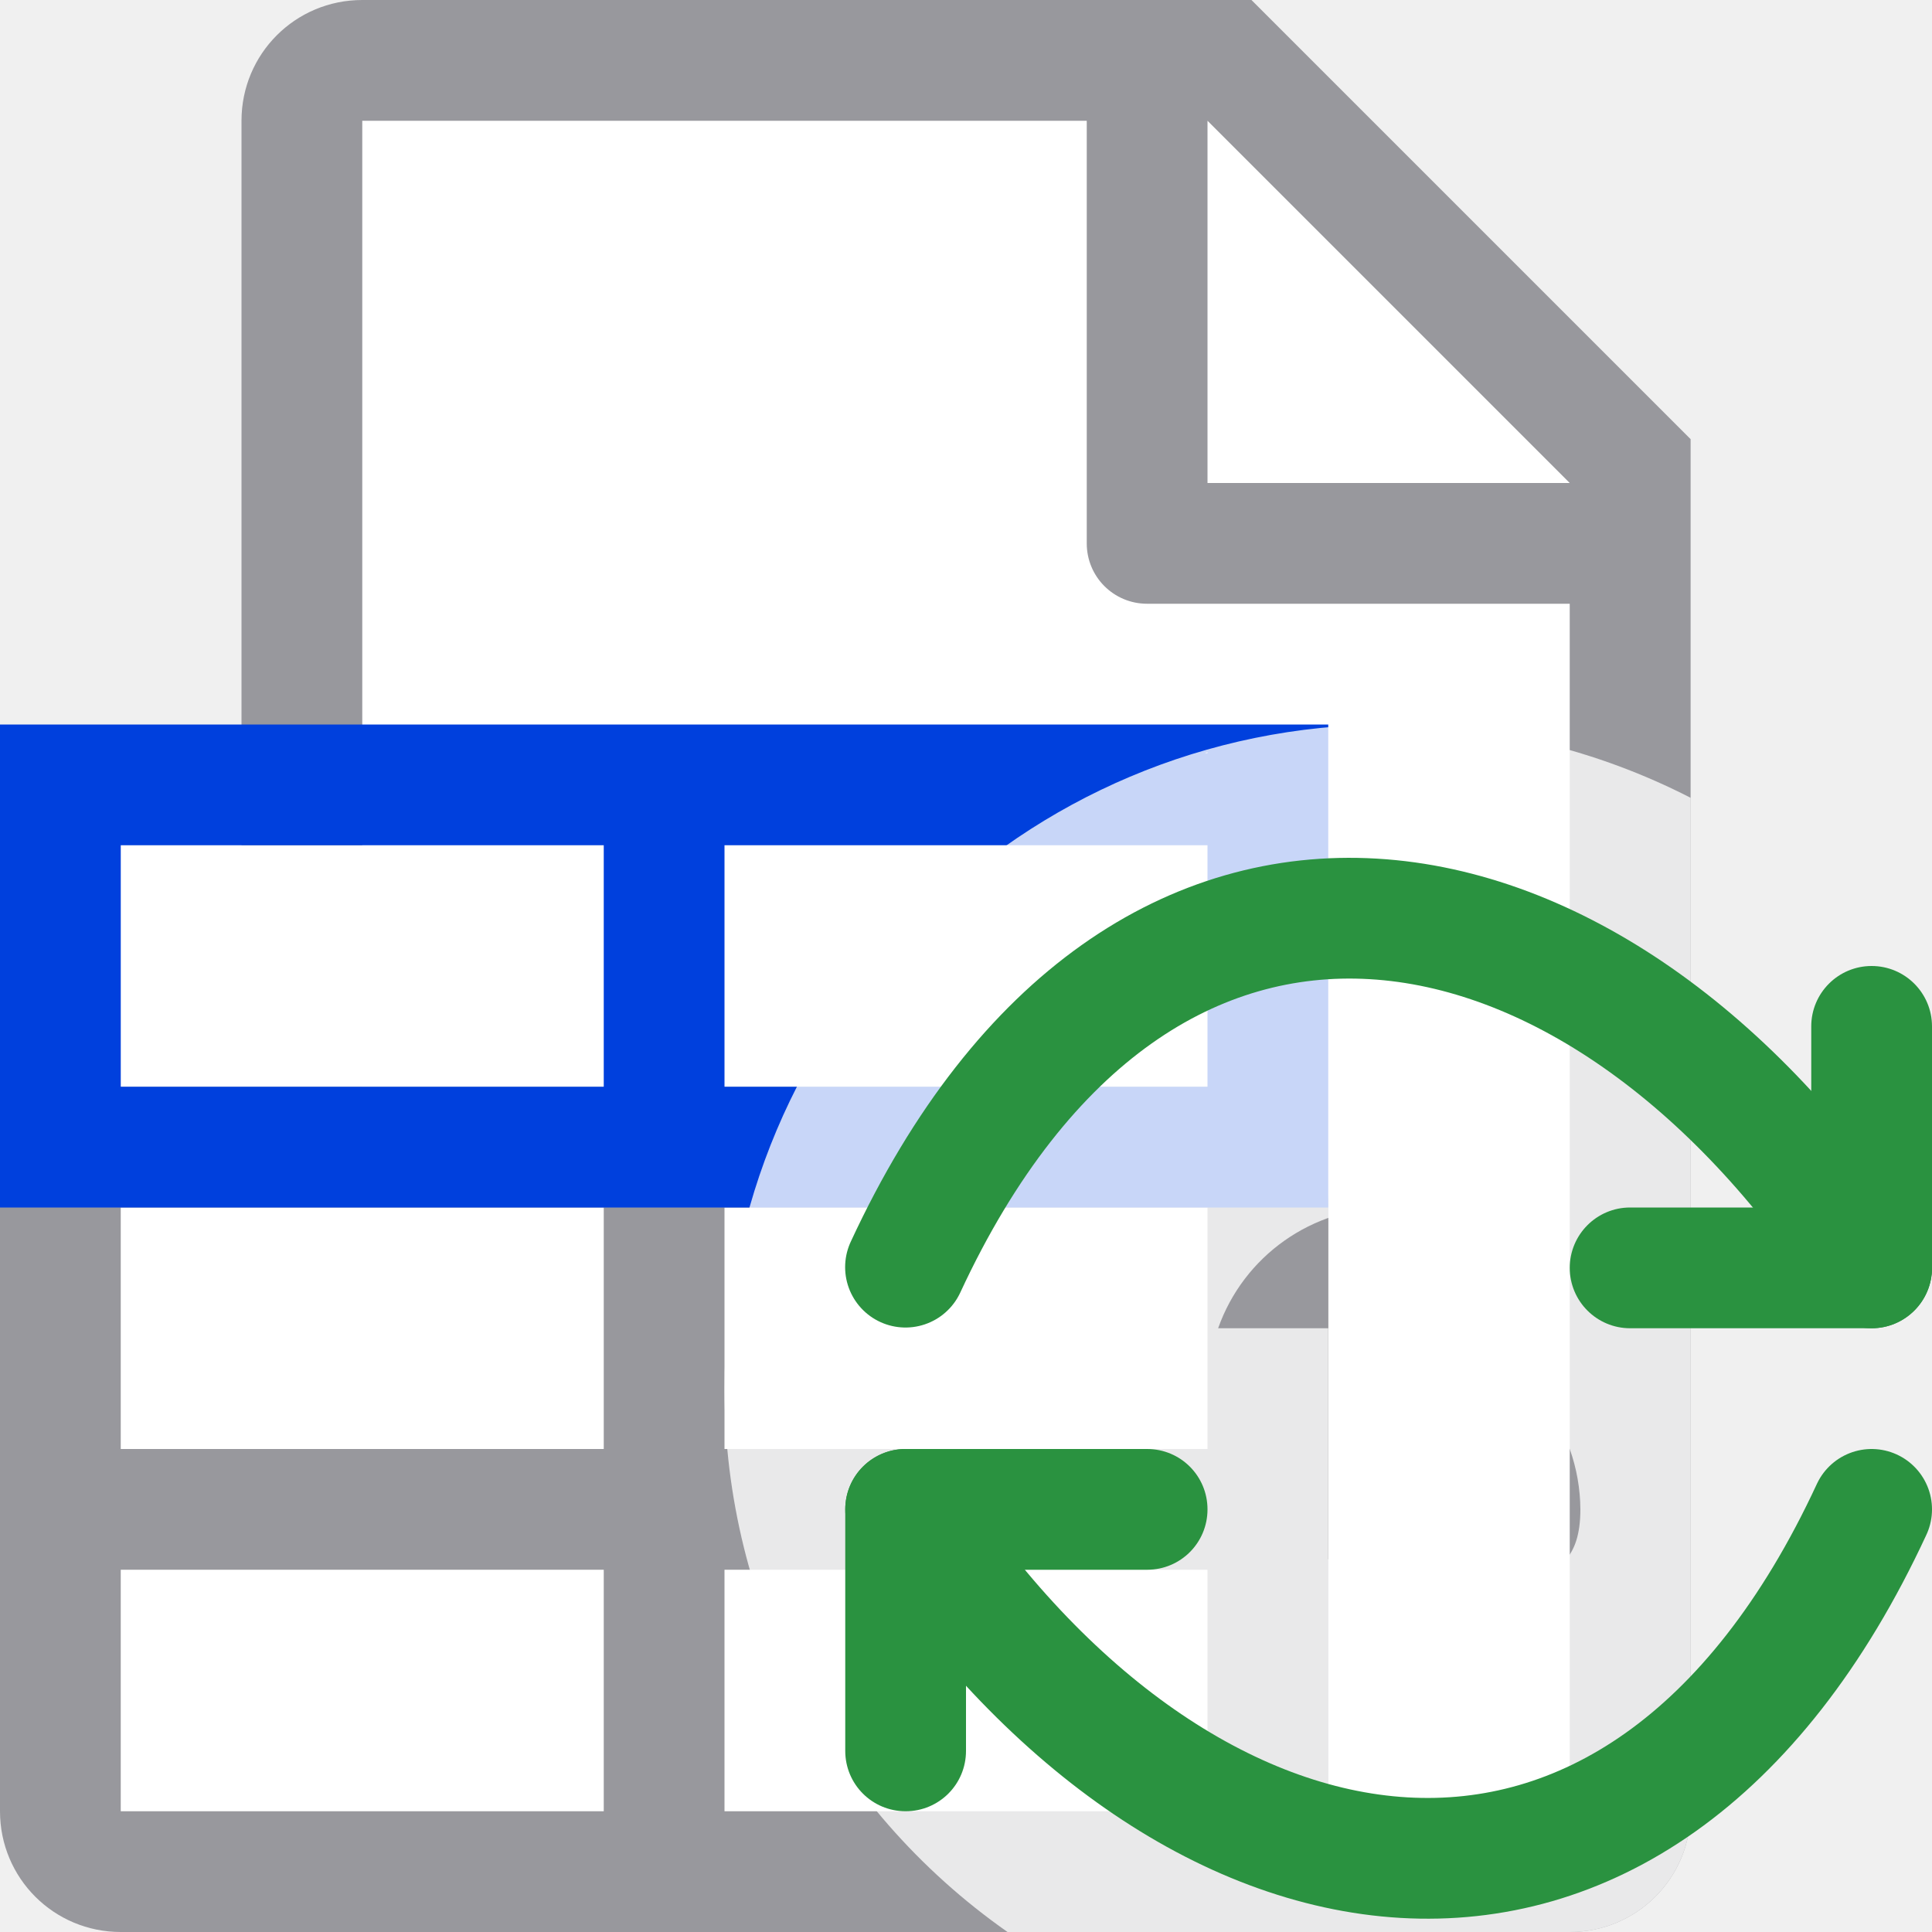
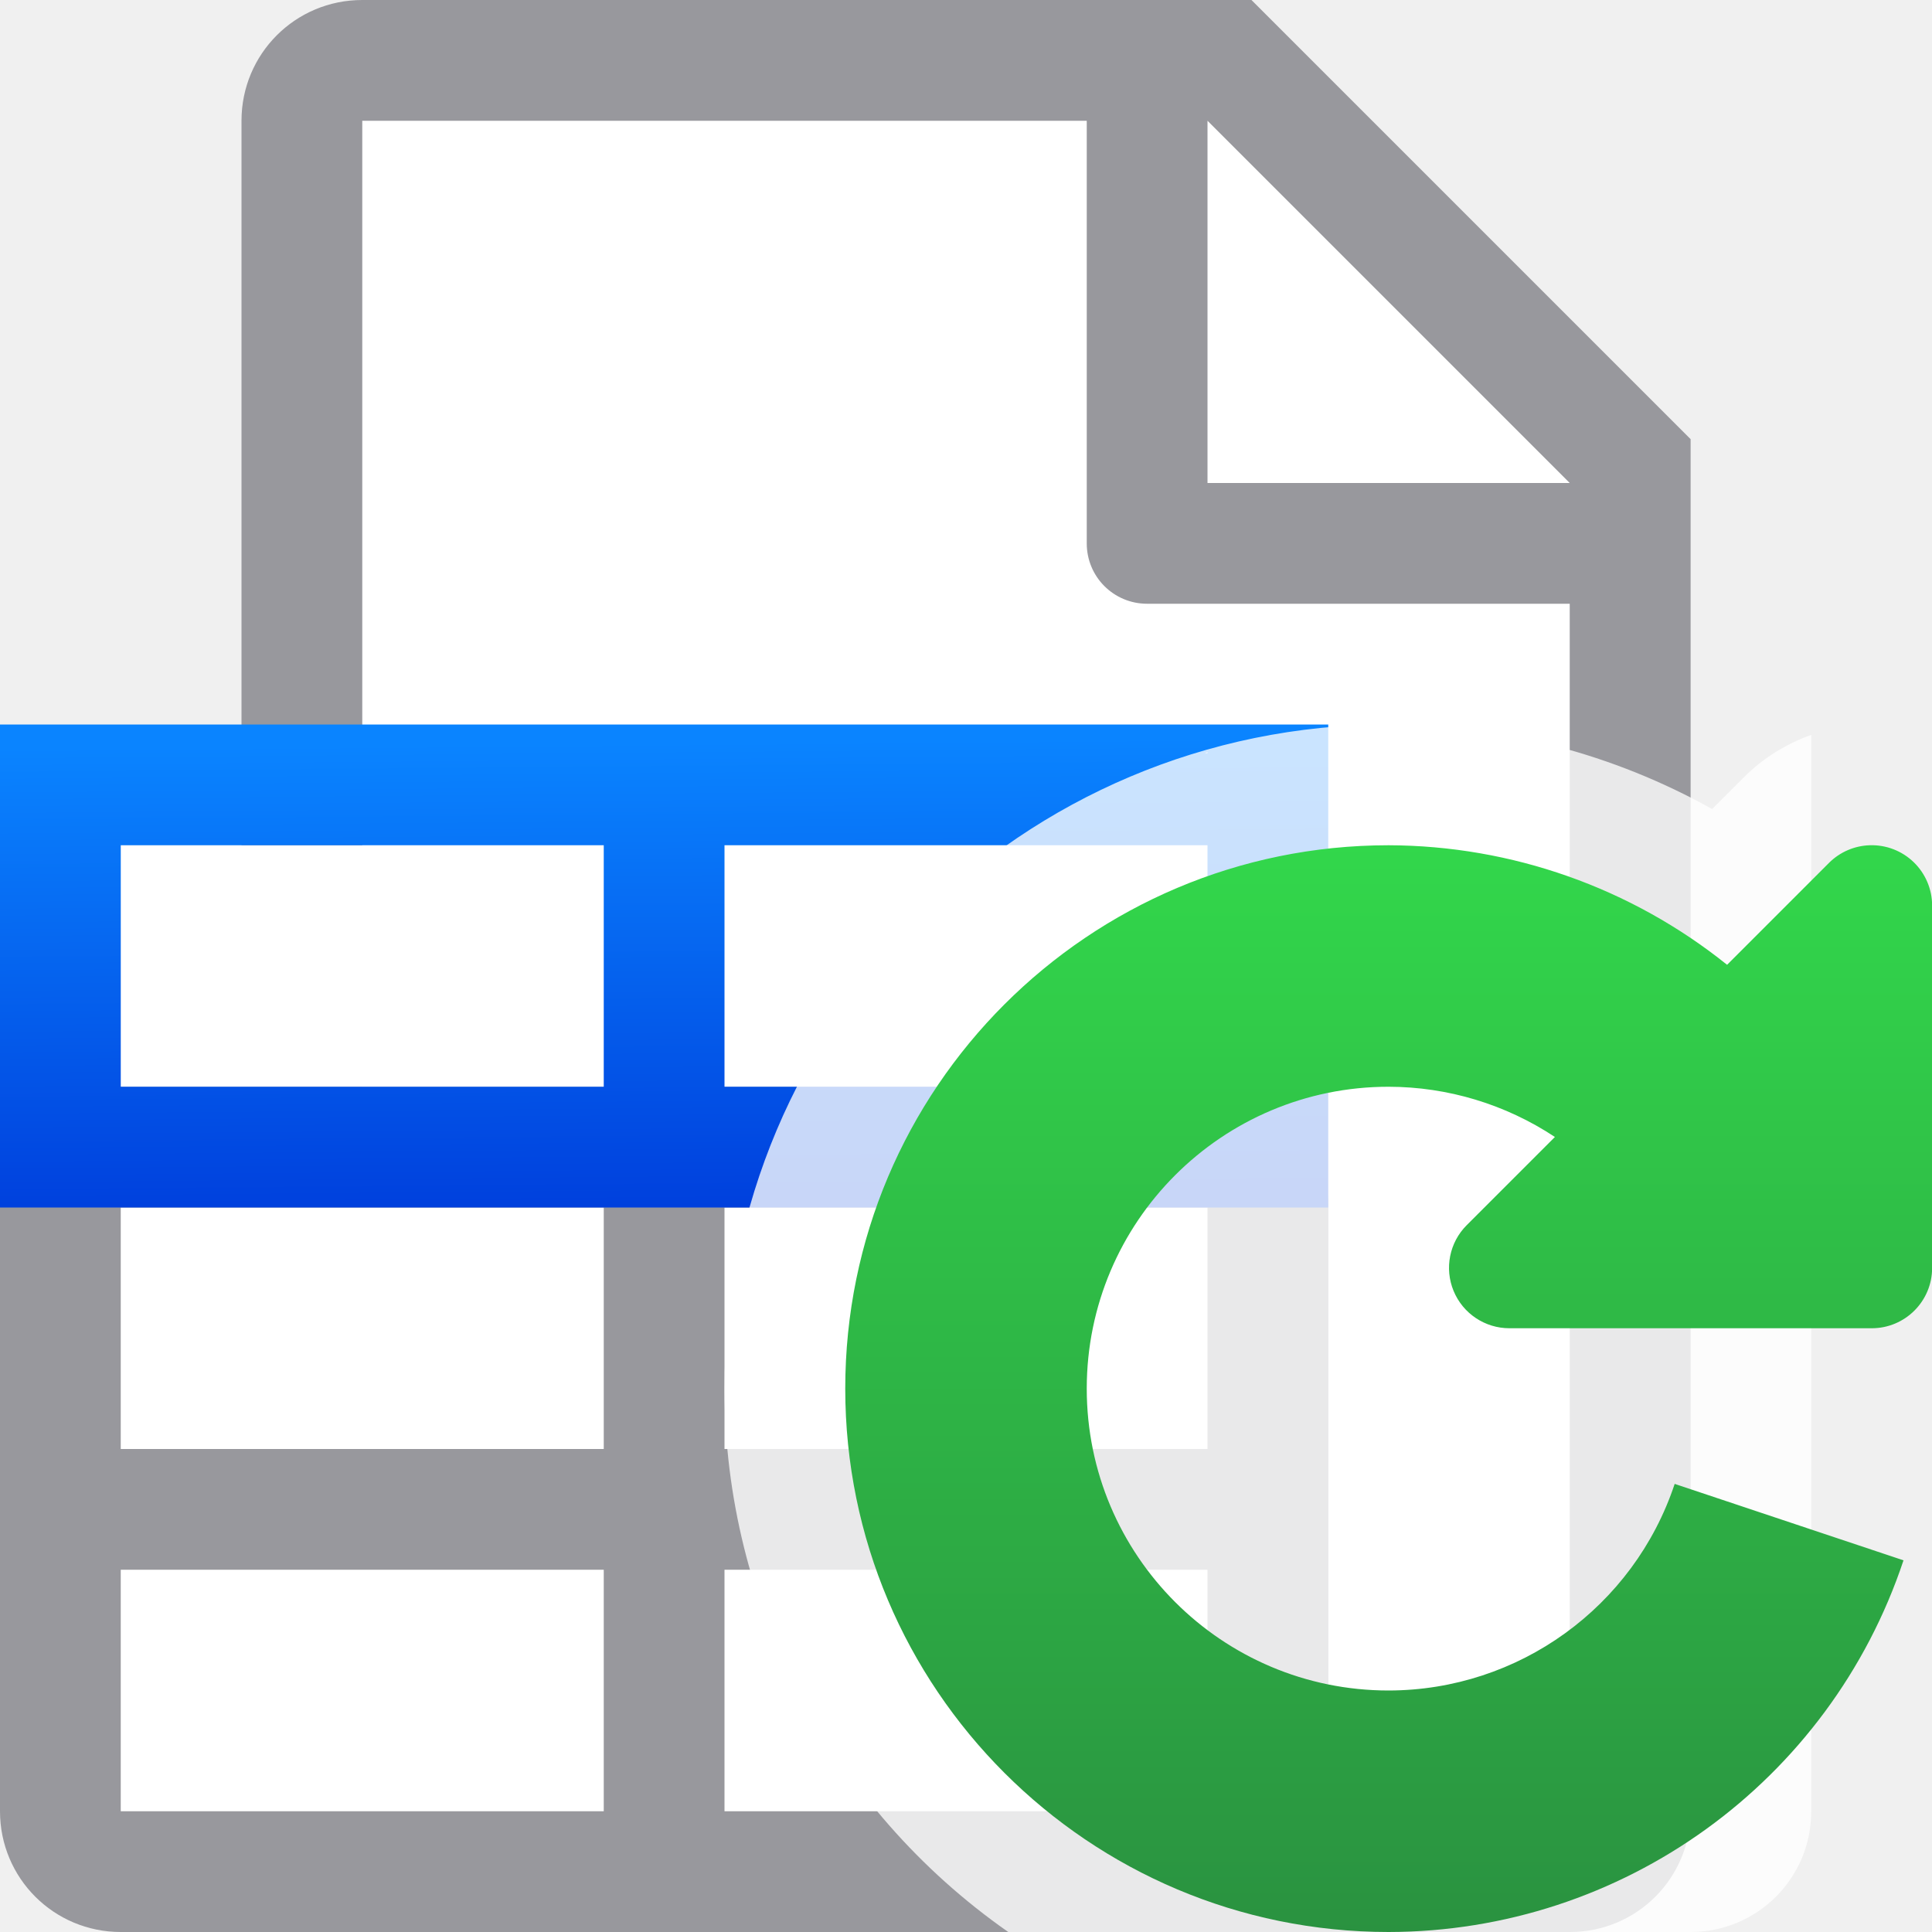
<svg xmlns="http://www.w3.org/2000/svg" viewBox="0 0 16 16">
-   <linearGradient id="a" gradientUnits="userSpaceOnUse" x1="-19.244" x2="-19.244" y1="5.428" y2="-3.572">
+   <linearGradient id="a" gradientUnits="userSpaceOnUse" x1="11.5" x2="11.5" y1="16" y2="7">
    <stop offset="0" stop-color="#2a9240" />
    <stop offset="1" stop-color="#32d74b" />
  </linearGradient>
-   <linearGradient id="b" gradientUnits="userSpaceOnUse" x1="75" x2="75" y1="3" y2="-1">
+   <linearGradient id="b" gradientUnits="userSpaceOnUse" x1="5" x2="4.966" y1="10" y2="6.153">
    <stop offset="0" stop-color="#0040dd" />
    <stop offset="1" stop-color="#0a84ff" />
  </linearGradient>
  <path d="m3 1v14h4.264 5.736v-11.295l-2.695-2.705z" fill="#fff" />
  <path d="m3 0c-.554 0-1 .446-1 1v8h1v-3-1-4h6v3.5c0 .277.223.5.5.5h3.5v10h-5.736-4.264c0 .554.446 1 1 1h2 1.973 1.055 1.973 2c.554 0 1-.446 1-1v-8.393-.607-1.5-.863l-3.637-3.637h-.863zm7 1 3 3h-3z" fill="#98989d" />
  <path d="m1 9c-.554 0-1 .446-1 1v5c0 .554.446 1 1 1h2 1.973 1.055 1.973 2c.554 0 1-.446 1-1v-5c0-.554-.446-1-1-1h-1-1-1.393-2.215-1.393-1z" fill="#98989d" />
  <path d="m1 7v2h3.393.607v-2h-2.35zm5 0v2h.607 3.393v-2h-1.65zm-5 3v2h3.973.027v-.5-1.5h-.215zm5 0v1.5.5h.027 3.973v-2h-3.785zm-5 3v2h3.973.027v-2h-.027zm5 0v2h.027 3.973v-2h-3.973z" fill="#fff" />
  <path d="m0 6v4h6 .215 3.785 1v-3.973-.027h-1zm10 .229v.008h-.021c.007-.002.014-.006.021-.008zm-9 .771h4v2h-4zm5 0h2 .355 1.645v2h-3.391-.609z" fill="url(#b)" />
-   <path d="m11.5 6c-3.038 0-5.5 2.462-5.5 5.5.001 1.792.876 3.471 2.344 4.5h.684.973 1 2c.554 0 1-.446 1-1v-.447-2.053-1.5-2.229-2.164c-.774-.397-1.63-.605-2.5-.607zm0 4c.17.001.34.03.5.088v.912l1 1c.057.16.087.33.088.5 0 .828-.759.5-1.588.5-.17-.001-.34-.03-.5-.088v-1.912h-.912c.212-.599.777-.999 1.412-1z" fill="#fff" fill-opacity=".784" />
-   <g fill="url(#a)">
-     <rect height="3" ry=".5" width="1" x="15" y="8" />
-     <rect height="1" ry=".5" width="3" x="13" y="10" />
-     <path d="m7.5 12c-.277 0-.5.223-.5.5v2c0 .277.223.5.5.5s.5-.223.5-.5v-1.5h1.5c.277 0 .5-.223.5-.5s-.223-.5-.5-.5z" />
-   </g>
-   <g fill="none" stroke="url(#a)" stroke-linecap="round">
-     <path d="m7.5 12.5c2.28 3.5 6.057 4.191 8 0" />
-     <path d="m15.499 10.494c-2.28-3.5-6.057-4.191-8 0" />
-   </g>
+   <path d="m11.5 6a5.5 5.5 0 0 0 -5.5 5.5 5.5 5.5 0 0 0 2.35 4.5h5.65c.554 0 1-.446 1-1v-7.74-1.174a1.5 1.5 0 0 0 -.561.354l-.26.26a5.5 5.5 0 0 0 -2.68-.699z" fill="#fff" fill-opacity=".784" />
+   <path d="m11.5 7a4.5 4.5 0 0 0 -4.5 4.5 4.5 4.5 0 0 0 4.5 4.5 4.5 4.5 0 0 0 4.264-3.078l-1.895-.633a2.5 2.5 0 0 1 -2.369 1.711 2.5 2.5 0 0 1 -2.5-2.5 2.5 2.5 0 0 1 2.5-2.5 2.5 2.5 0 0 1 1.377.416l-.73.73a.5.5 0 0 0 .354.854h3a.5.5 0 0 0 .5-.5v-3a.5.5 0 0 0 -.516-.5.5.5 0 0 0 -.338.146l-.844.844a4.5 4.5 0 0 0 -2.803-.99z" fill="url(#a)" />
</svg>
